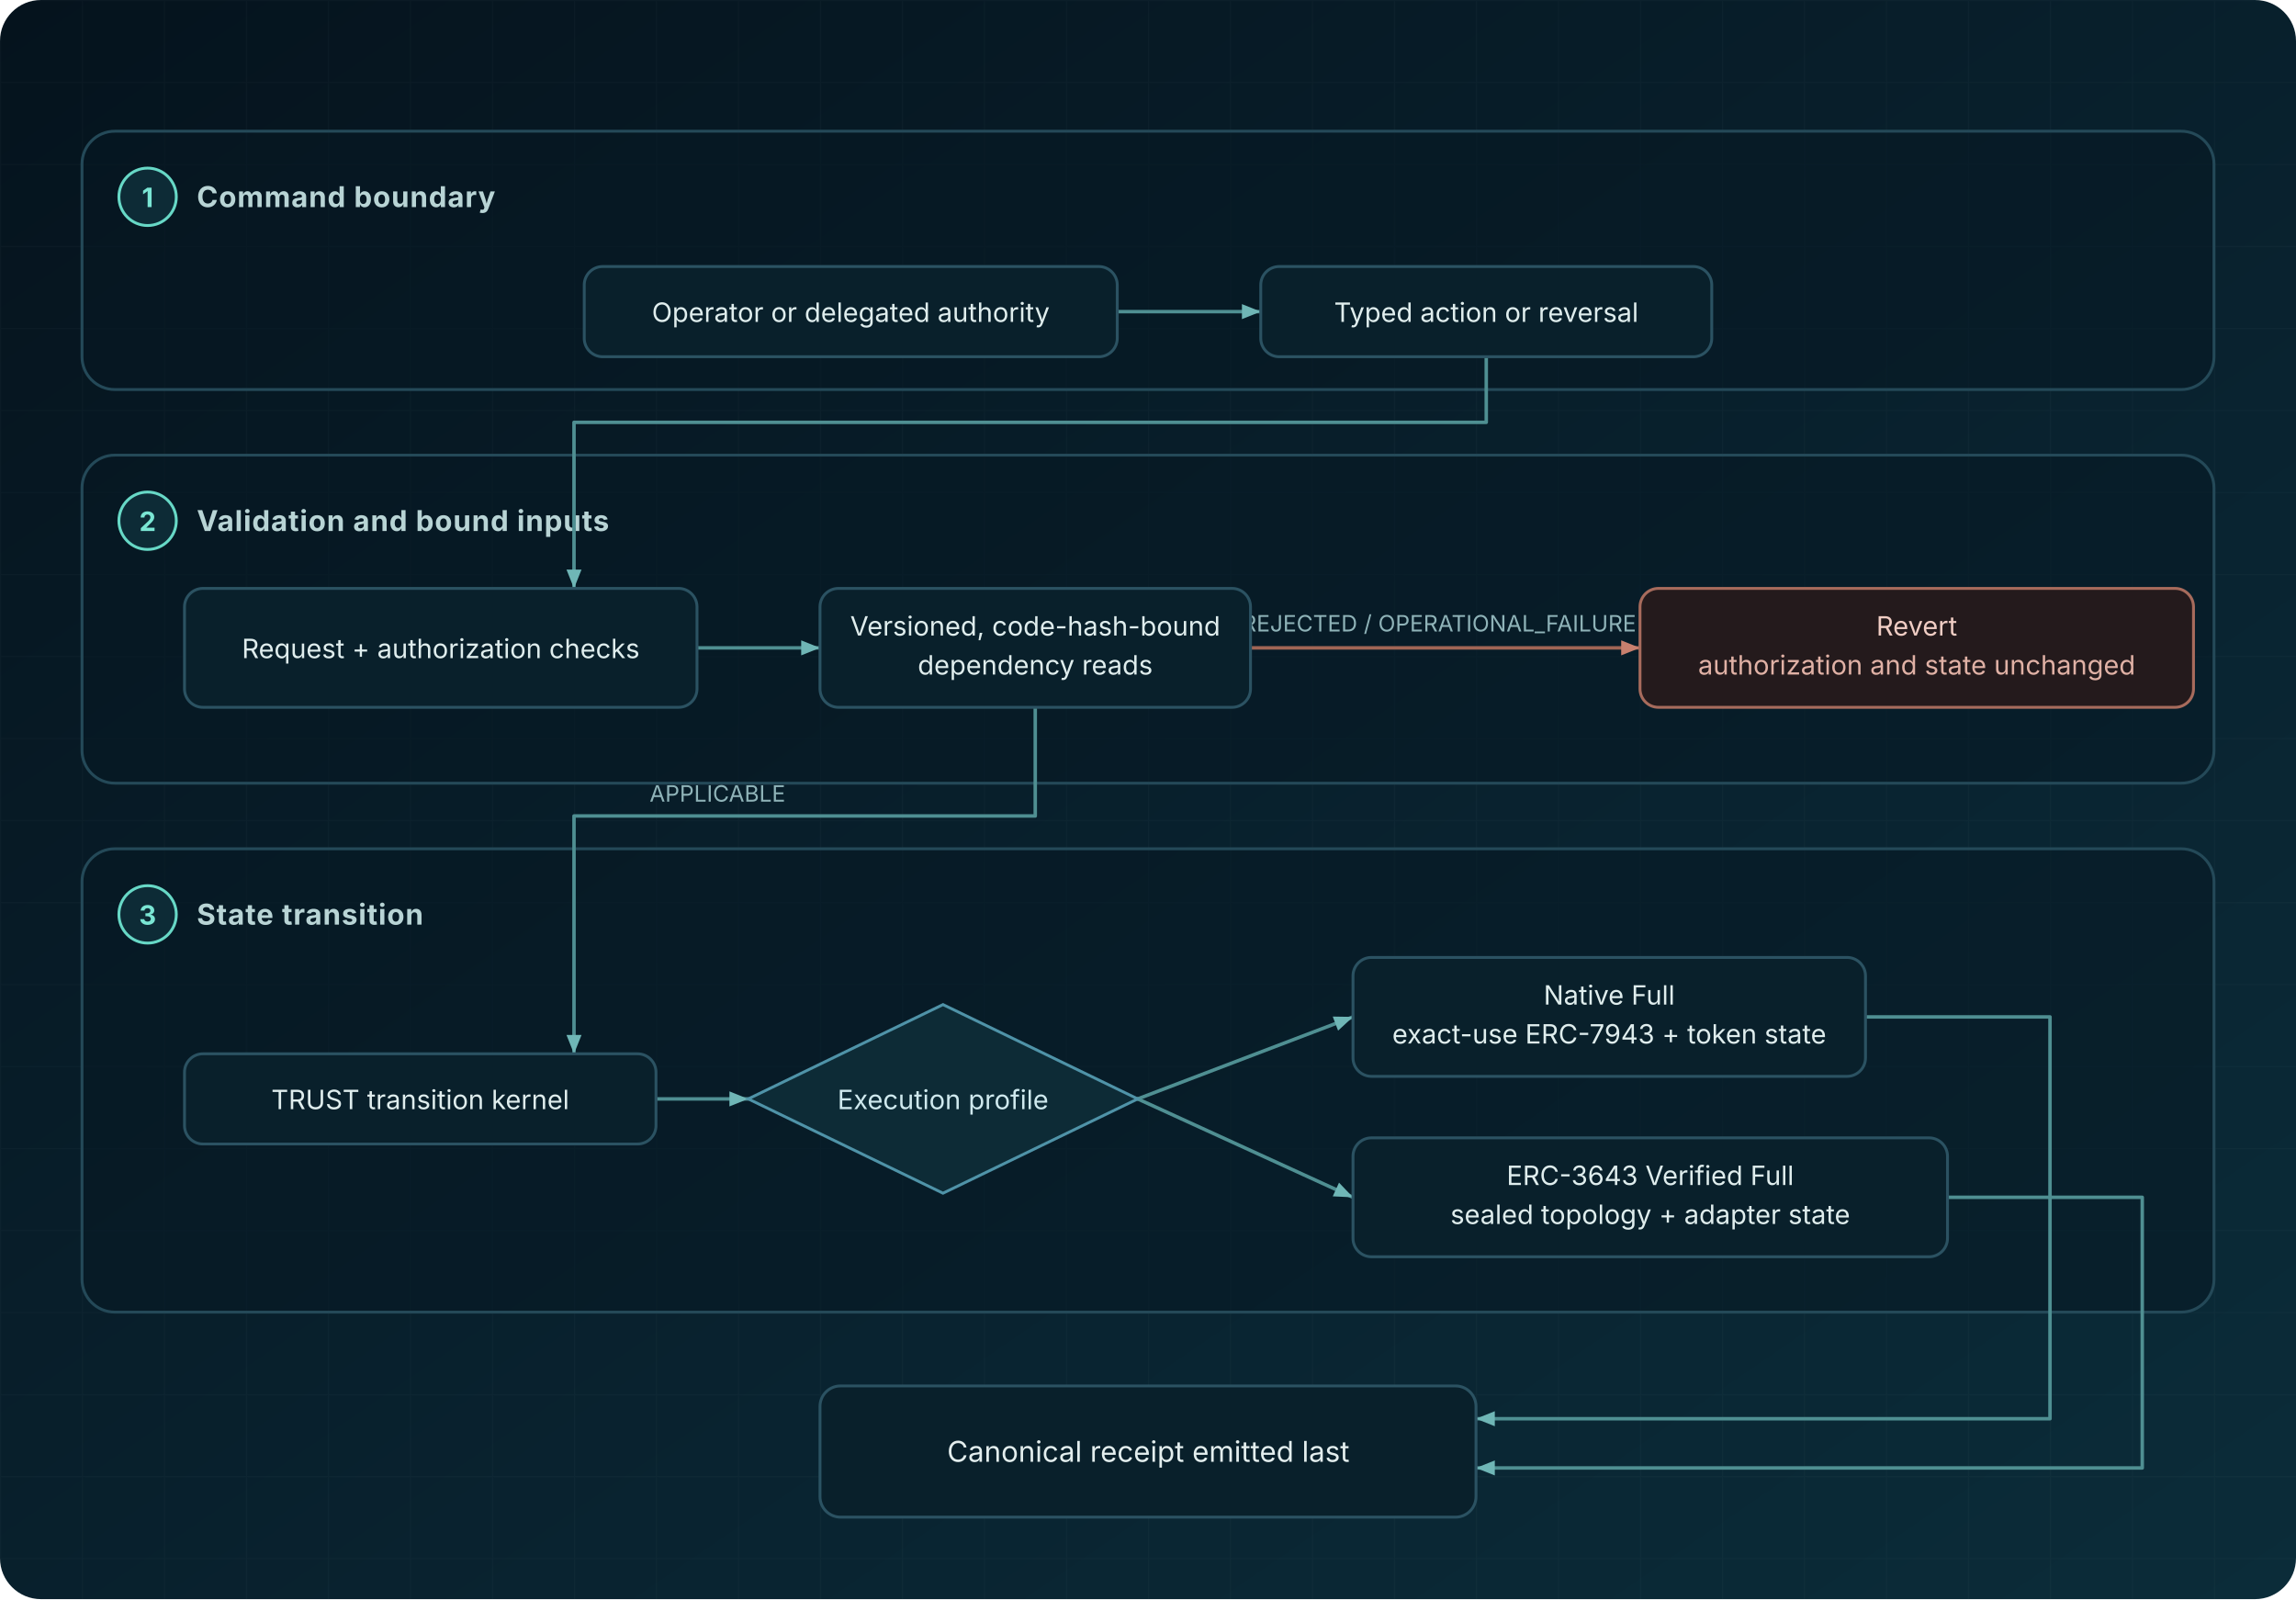
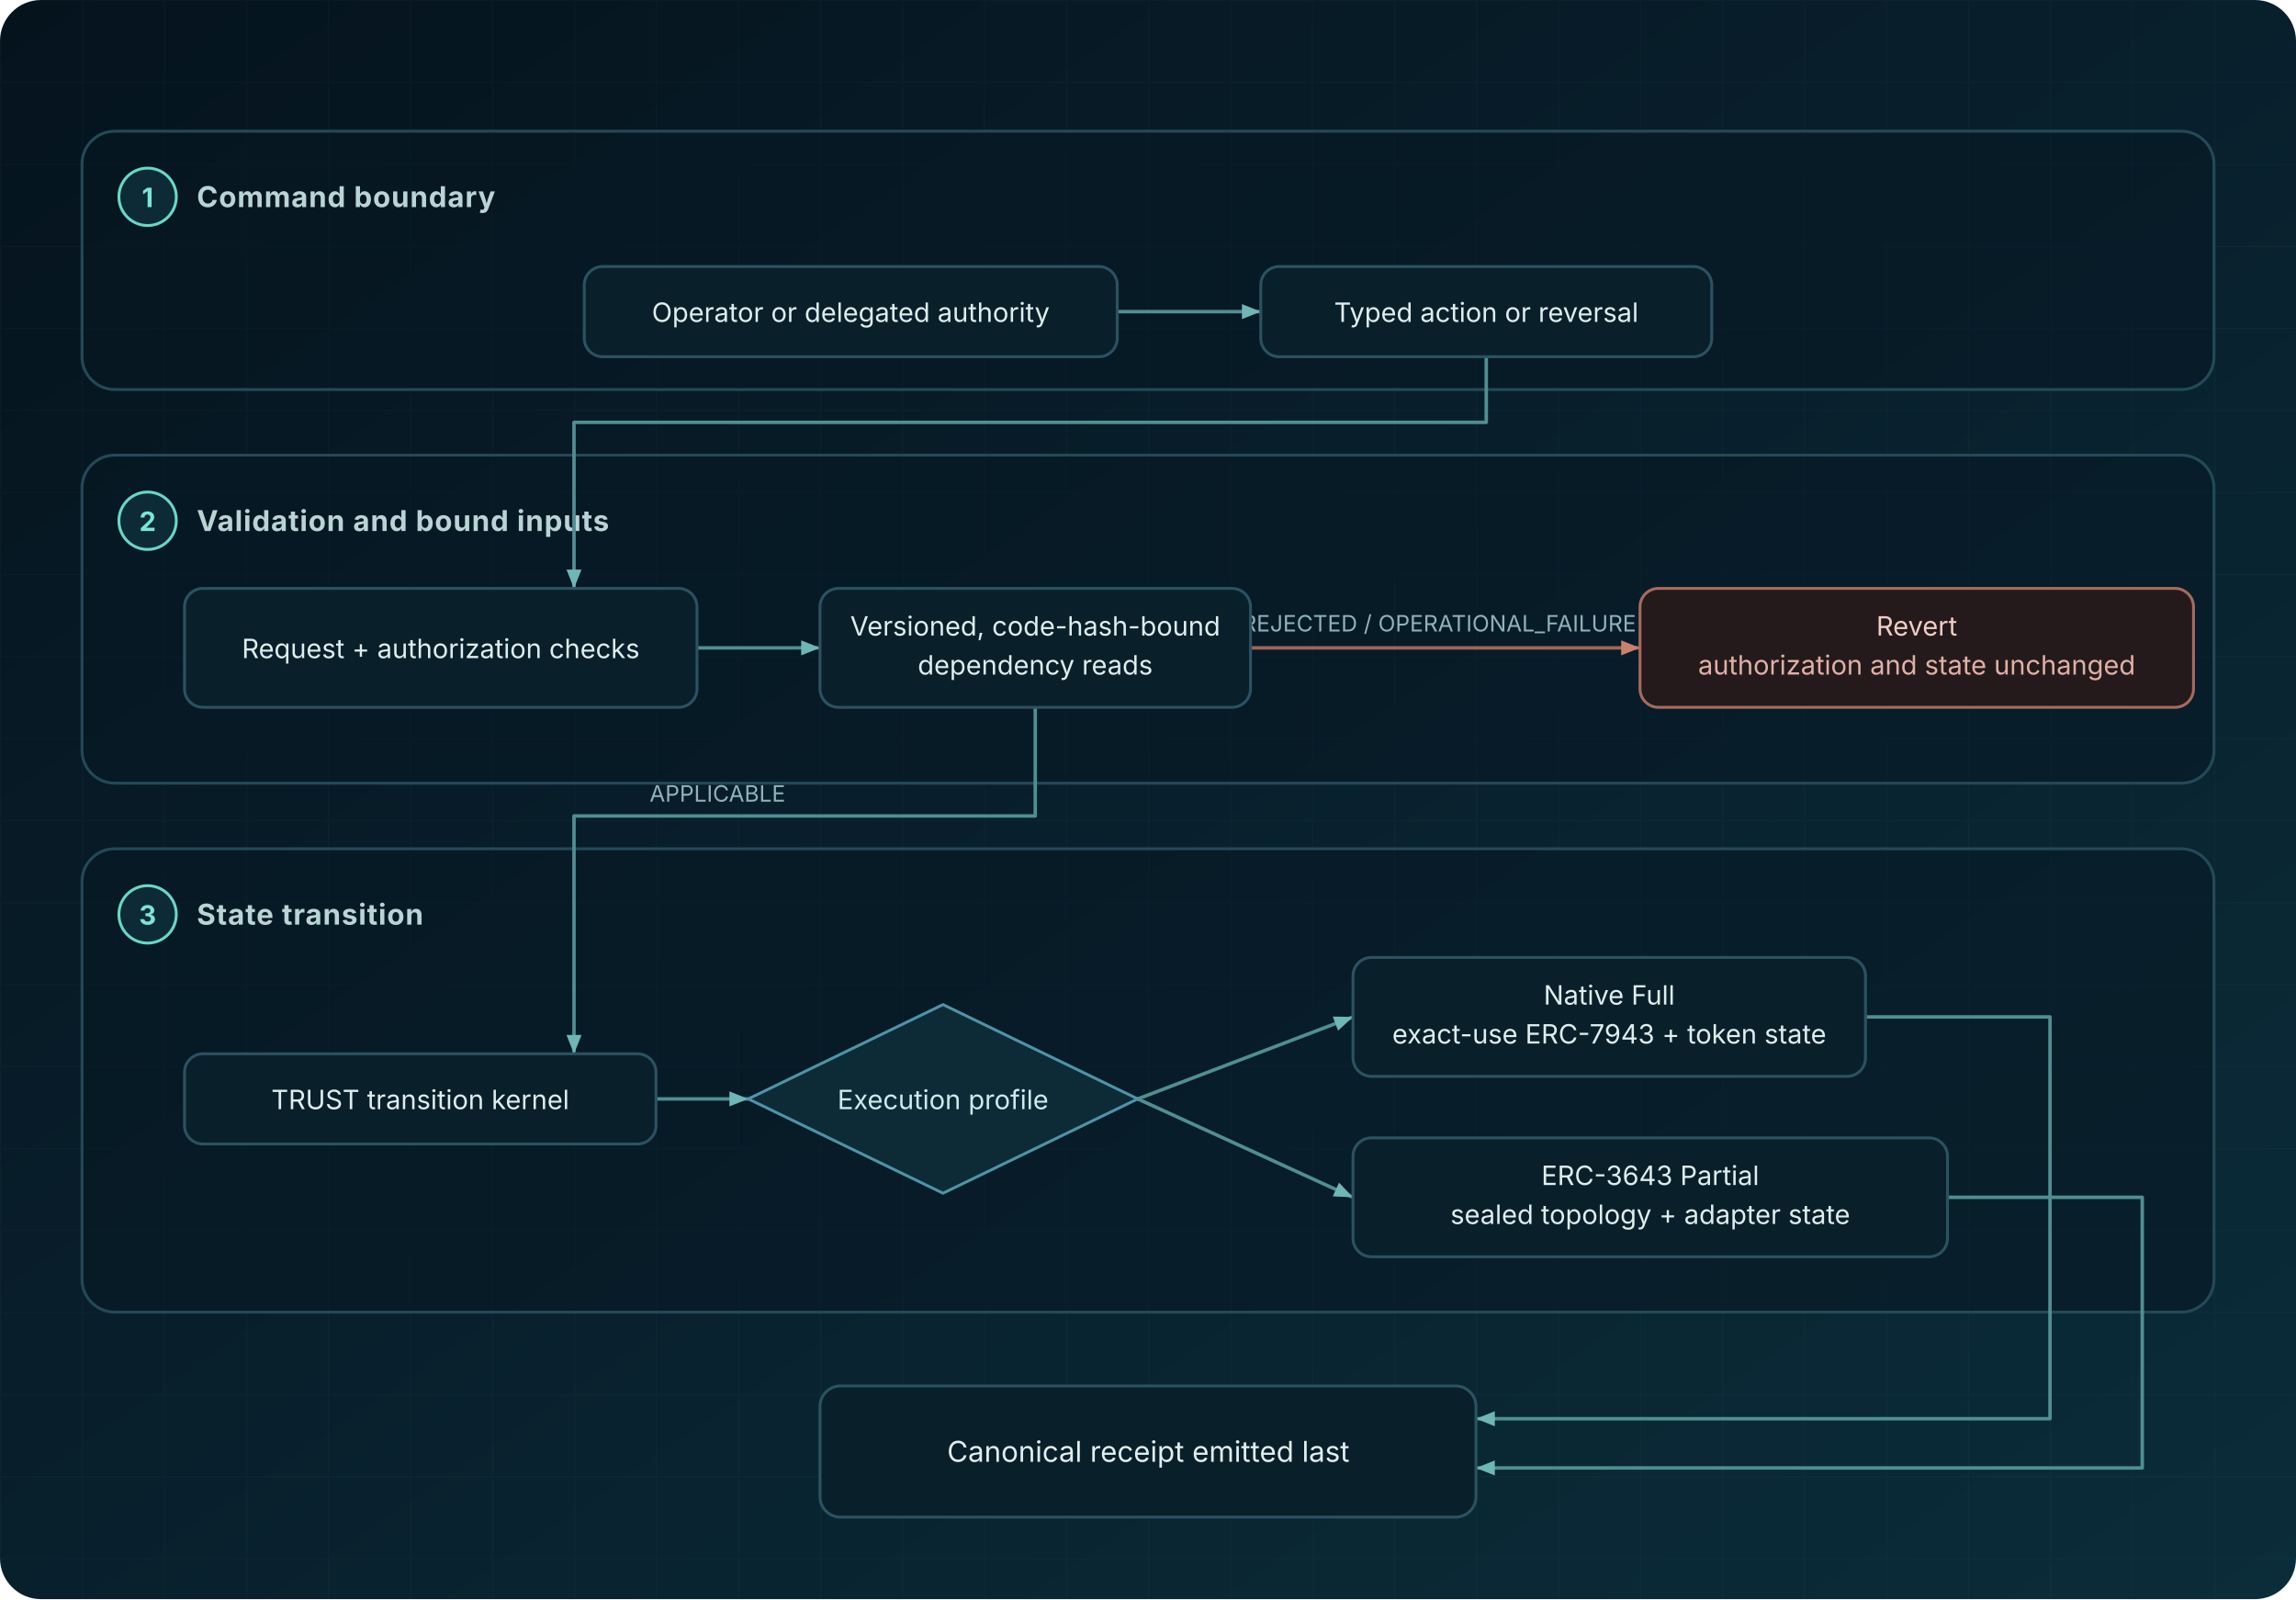
<svg xmlns="http://www.w3.org/2000/svg" width="1120" height="780" viewBox="0 0 1120 780" preserveAspectRatio="xMidYMid meet" role="img" aria-labelledby="af-title af-desc">
  <defs>
    <linearGradient id="af-bg" x1="0" y1="0" x2="1" y2="1">
      <stop offset="0" stop-color="#05131d" />
      <stop offset=".62" stop-color="#092330" />
      <stop offset="1" stop-color="#0b2c39" />
    </linearGradient>
    <pattern id="af-grid" width="40" height="40" patternUnits="userSpaceOnUse">
      <path d="M40 0H0v40" fill="none" stroke="#9ac6cb" stroke-width="1" opacity=".035" />
    </pattern>
    <marker id="af-arrow" viewBox="0 0 10 10" refX="9" refY="5" markerWidth="6" markerHeight="6" orient="auto-start-reverse">
      <path d="M0 1.4 9 5 0 8.6Z" fill="#6fb6b6" />
    </marker>
    <marker id="af-arrow-stop" viewBox="0 0 10 10" refX="9" refY="5" markerWidth="6" markerHeight="6" orient="auto-start-reverse">
      <path d="M0 1.4 9 5 0 8.6Z" fill="#c9806e" />
    </marker>
  </defs>
  <rect width="1120" height="780" rx="20" fill="url(#af-bg)" />
  <rect width="1120" height="780" rx="20" fill="url(#af-grid)" />
  <g font-family="Inter,Segoe UI,Arial,sans-serif">
    <g fill="#071923" fill-opacity=".55" stroke="#244958" stroke-width="1.4">
      <rect x="40" y="64" width="1040" height="126" rx="16" />
      <rect x="40" y="222" width="1040" height="160" rx="16" />
      <rect x="40" y="414" width="1040" height="226" rx="16" />
    </g>
    <g>
      <g fill="#0d2b36" stroke="#67d8c6" stroke-width="1.4">
        <circle cx="72" cy="96" r="14" />
        <circle cx="72" cy="254" r="14" />
        <circle cx="72" cy="446" r="14" />
        <circle cx="436" cy="708" r="14" />
      </g>
      <g fill="#7ae6d4" font-size="13" font-weight="700" text-anchor="middle">
        <text x="72" y="101">1</text>
        <text x="72" y="259">2</text>
        <text x="72" y="451">3</text>
        <text x="436" y="713">4</text>
      </g>
      <g fill="#b8d4d5" font-size="14" font-weight="700" letter-spacing=".4">
        <text x="96" y="101">Command boundary</text>
        <text x="96" y="259">Validation and bound inputs</text>
        <text x="96" y="451">State transition</text>
      </g>
    </g>
    <g fill="none" stroke="#4f8f92" stroke-width="1.7" stroke-linecap="round" stroke-linejoin="round" marker-end="url(#af-arrow)">
      <path d="M545 152 H615" />
      <path d="M725 174 V206 H280 V287" />
      <path d="M340 316 H400" />
      <path d="M505 345 V398 H280 V514" />
      <path d="M320 536 H365" />
      <path d="M555 536 L660 496" />
      <path d="M555 536 L660 584" />
      <path d="M910 496 H1000 V692 H720" />
      <path d="M950 584 H1045 V716 H720" />
    </g>
    <path d="M610 316 H800" fill="none" stroke="#a06555" stroke-width="1.7" stroke-linecap="round" marker-end="url(#af-arrow-stop)" />
    <g font-size="11" fill="#8fb3b8" text-anchor="middle">
      <text x="702" y="308">REJECTED / OPERATIONAL_FAILURE</text>
      <text x="350" y="391">APPLICABLE</text>
    </g>
    <g stroke="#2b5262" stroke-width="1.4" fill="#09202b">
      <rect x="285" y="130" width="260" height="44" rx="9" />
      <rect x="615" y="130" width="220" height="44" rx="9" />
      <rect x="90" y="287" width="250" height="58" rx="9" />
      <rect x="400" y="287" width="210" height="58" rx="9" />
      <rect x="90" y="514" width="230" height="44" rx="9" />
      <rect x="660" y="467" width="250" height="58" rx="9" />
      <rect x="660" y="555" width="290" height="58" rx="9" />
      <rect x="400" y="676" width="320" height="64" rx="10" />
    </g>
    <rect x="800" y="287" width="270" height="58" rx="9" fill="#241a1c" stroke="#a76b5c" stroke-width="1.4" />
    <path d="M460 490 L555 536 L460 582 L365 536Z" fill="#0d2b36" stroke="#4f93a8" stroke-width="1.4" />
    <g font-size="13" fill="#dfeded" text-anchor="middle">
      <text x="415" y="157">Operator or delegated authority</text>
      <text x="725" y="157">Typed action or reversal</text>
      <text x="215" y="321">Request + authorization checks</text>
      <text x="505" y="310">Versioned, code-hash-bound</text>
      <text x="505" y="329">dependency reads</text>
      <text x="205" y="541">TRUST transition kernel</text>
      <text x="460" y="541" fill="#cfe9ee">Execution profile</text>
      <text x="785" y="490">Native Full</text>
      <text x="785" y="509">exact-use ERC-7943 + token state</text>
-       <text x="805" y="578">ERC-3643 Verified Full</text>
+       <text x="805" y="578">ERC-3643 Partial</text>
      <text x="805" y="597">sealed topology + adapter state</text>
    </g>
    <g font-size="13" text-anchor="middle">
      <text x="935" y="310" fill="#f0cdc4">Revert</text>
      <text x="935" y="329" fill="#e0b1a5">authorization and state unchanged</text>
    </g>
    <text x="462" y="713" font-size="14" fill="#e3eeee">Canonical receipt emitted last</text>
  </g>
</svg>
